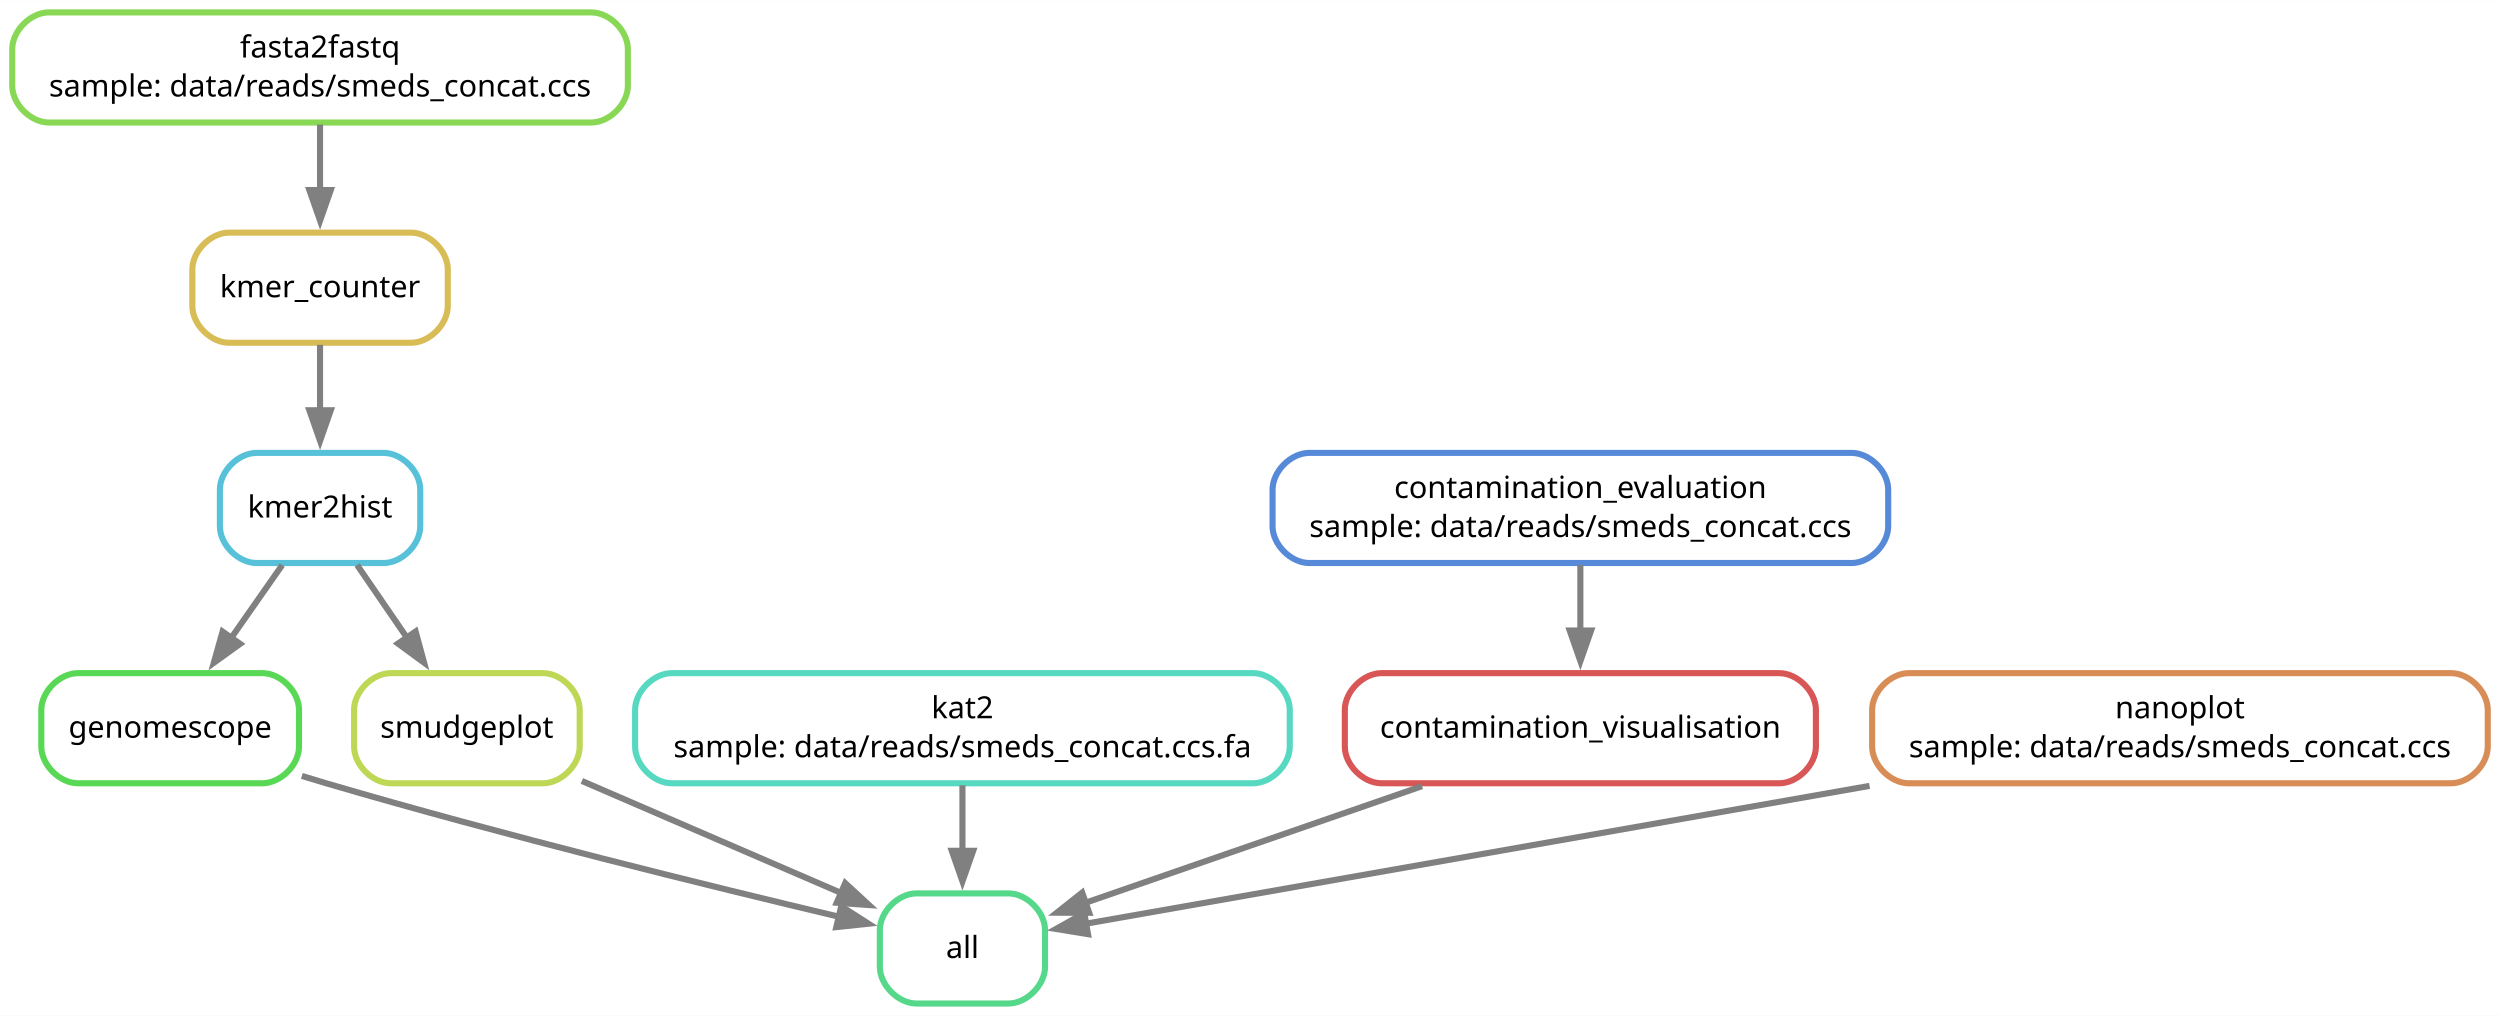
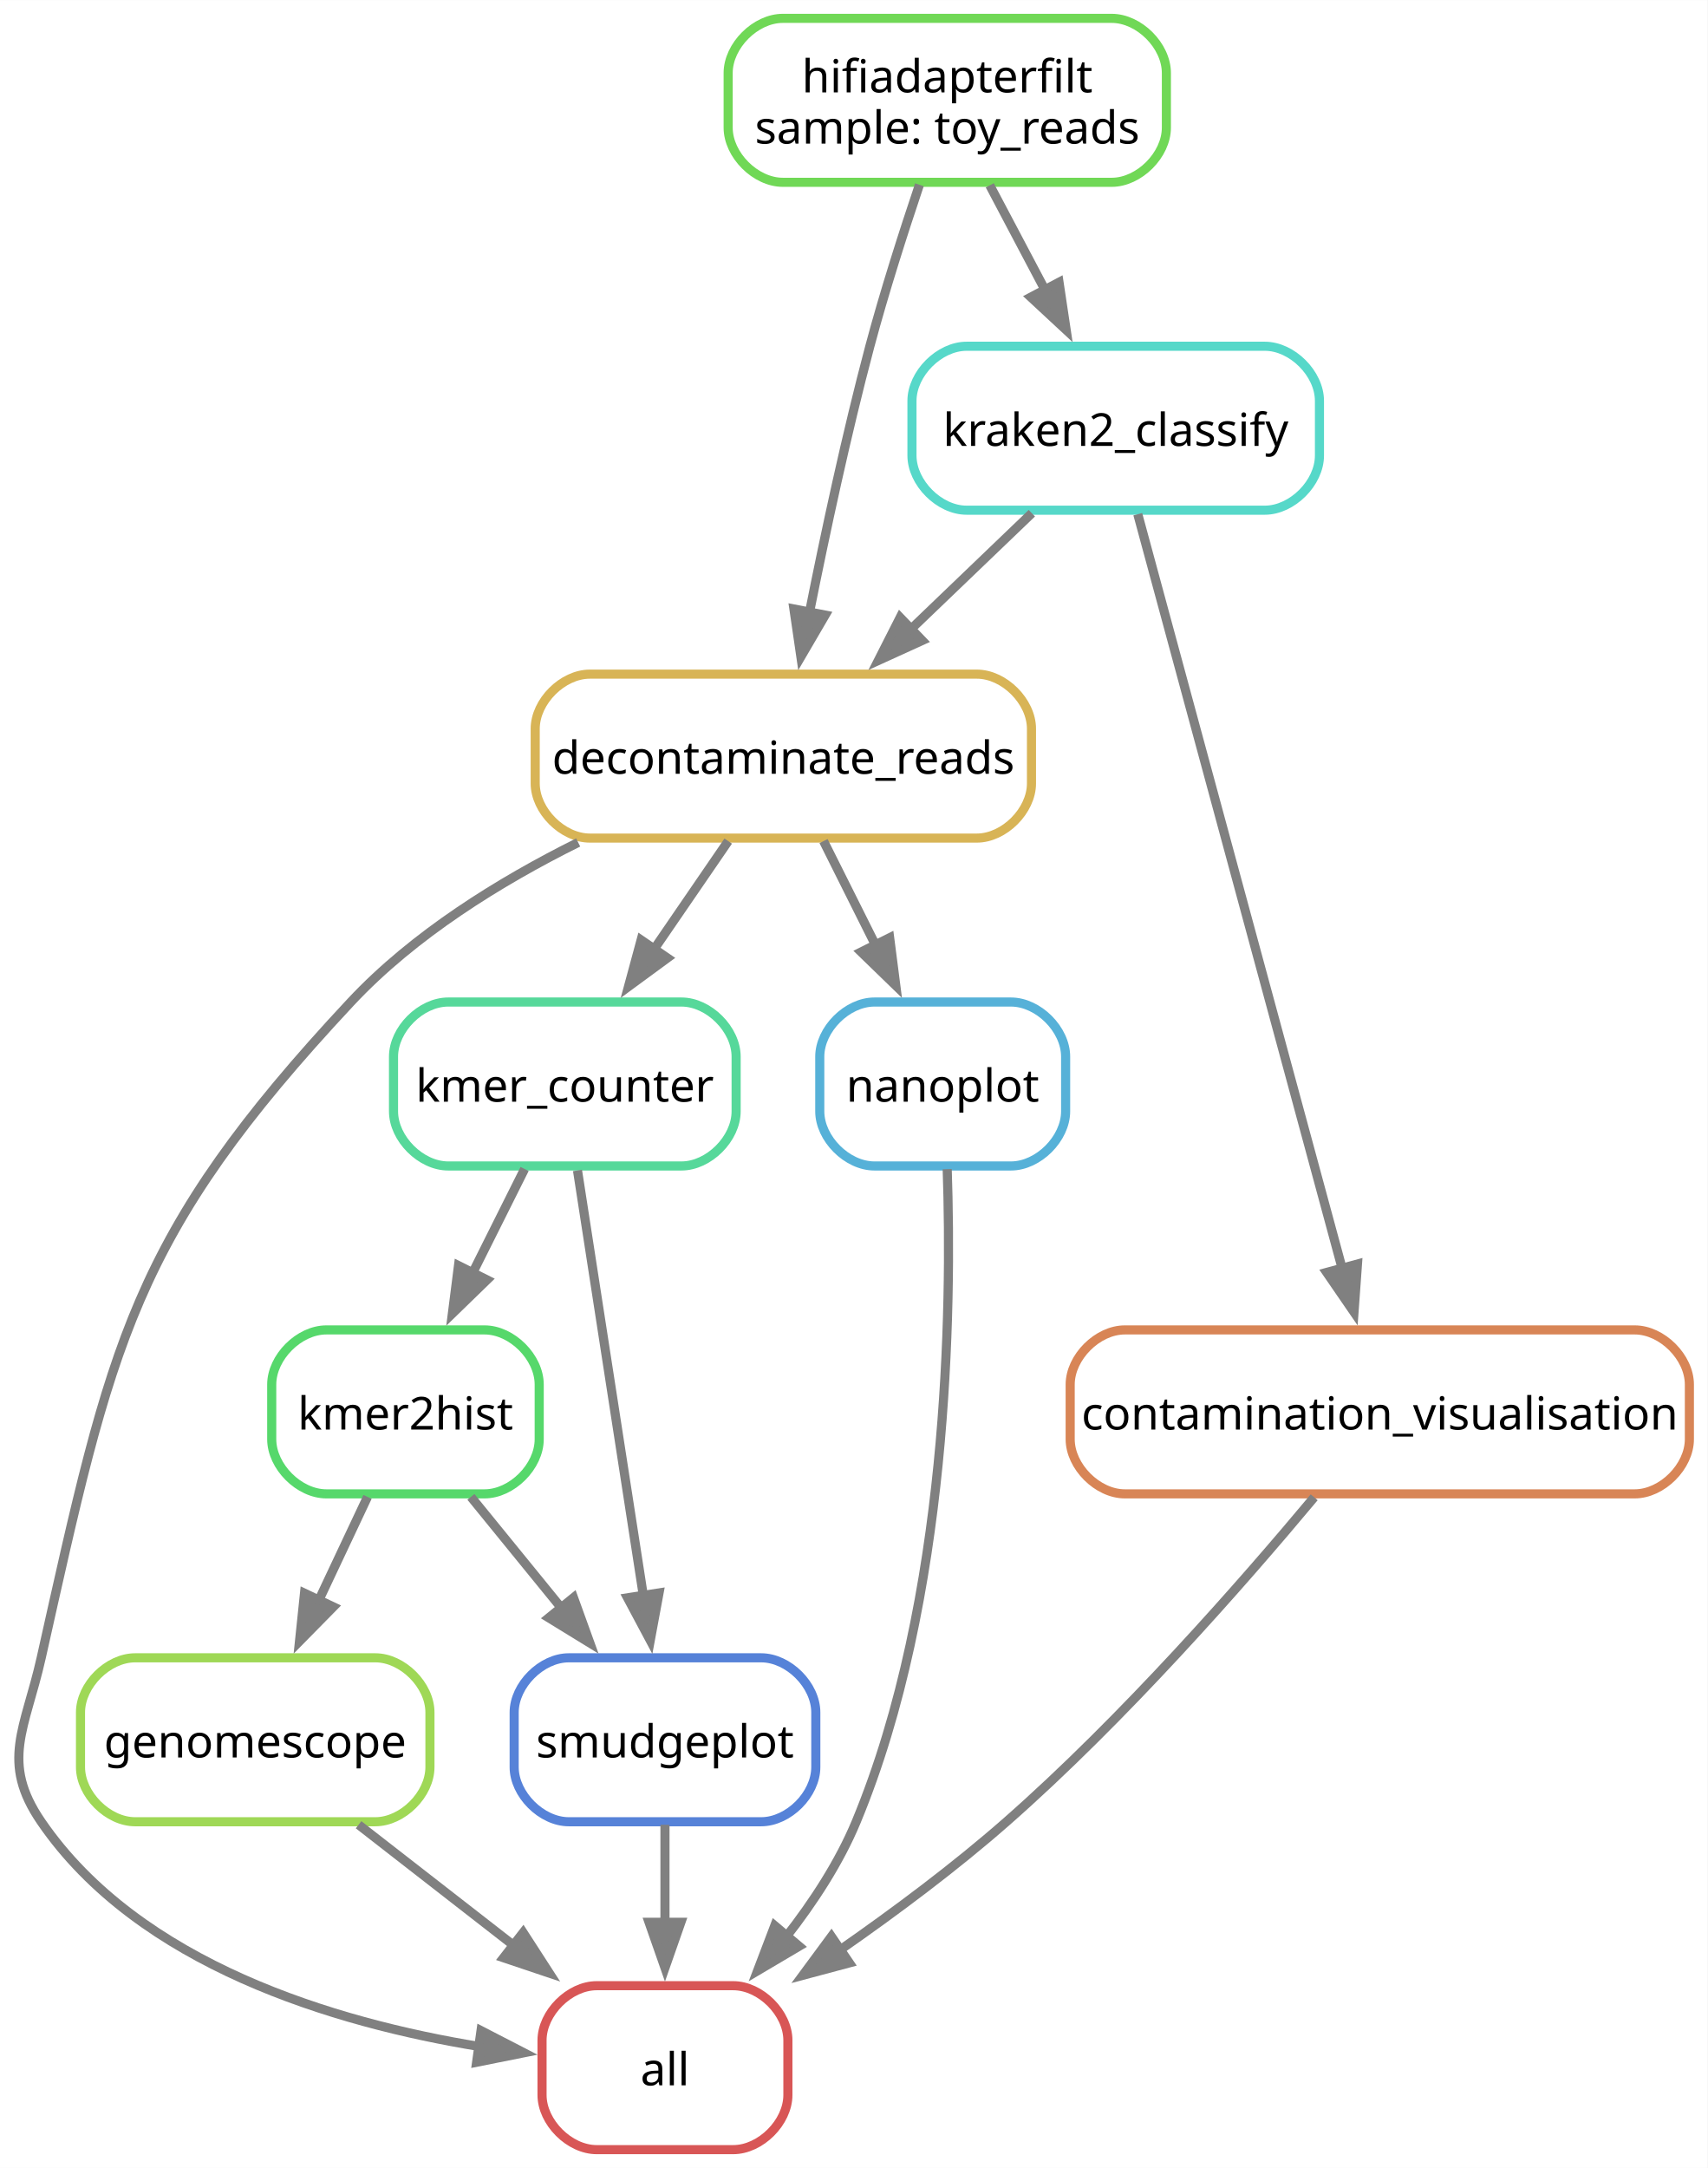
- <svg xmlns="http://www.w3.org/2000/svg" width="817pt" height="332pt" viewBox="0.00 0.00 817.25 332.00">
-   <g id="graph0" class="graph" transform="scale(1 1) rotate(0) translate(4 328)">
-     <polygon fill="white" stroke="none" points="-4,4 -4,-328 813.25,-328 813.25,4 -4,4" />
+ <svg xmlns="http://www.w3.org/2000/svg" width="375pt" height="476pt" viewBox="0.00 0.00 375.05 476.00">
+   <g id="graph0" class="graph" transform="scale(1 1) rotate(0) translate(4 472)">
+     <polygon fill="white" stroke="none" points="-4,4 -4,-472 371.05,-472 371.05,4 -4,4" />
    <g id="node1" class="node">
-       <path fill="none" stroke="#56d88a" stroke-width="2" d="M325.62,-36C325.62,-36 295.62,-36 295.62,-36 289.62,-36 283.62,-30 283.62,-24 283.62,-24 283.62,-12 283.62,-12 283.62,-6 289.62,0 295.62,0 295.62,0 325.62,0 325.62,0 331.62,0 337.62,-6 337.62,-12 337.62,-12 337.62,-24 337.62,-24 337.62,-30 331.62,-36 325.62,-36" />
-       <text text-anchor="middle" x="310.62" y="-14.88" font-family="sans" font-size="10.00">all</text>
+       <path fill="none" stroke="#d85656" stroke-width="2" d="M157.05,-36C157.05,-36 127.05,-36 127.05,-36 121.05,-36 115.05,-30 115.05,-24 115.05,-24 115.05,-12 115.05,-12 115.05,-6 121.05,0 127.05,0 127.05,0 157.05,0 157.05,0 163.05,0 169.05,-6 169.05,-12 169.05,-12 169.05,-24 169.05,-24 169.05,-30 163.05,-36 157.05,-36" />
+       <text text-anchor="middle" x="142.05" y="-14.12" font-family="sans" font-size="10.00">all</text>
    </g>
    <g id="node2" class="node">
-       <path fill="none" stroke="#59d856" stroke-width="2" d="M81.75,-108C81.75,-108 21.5,-108 21.5,-108 15.5,-108 9.5,-102 9.5,-96 9.5,-96 9.5,-84 9.5,-84 9.5,-78 15.5,-72 21.5,-72 21.5,-72 81.75,-72 81.75,-72 87.75,-72 93.75,-78 93.75,-84 93.75,-84 93.75,-96 93.75,-96 93.75,-102 87.75,-108 81.75,-108" />
-       <text text-anchor="middle" x="51.62" y="-86.88" font-family="sans" font-size="10.00">genomescope</text>
+       <path fill="none" stroke="#9fd856" stroke-width="2" d="M78.43,-108C78.43,-108 25.68,-108 25.68,-108 19.68,-108 13.68,-102 13.68,-96 13.68,-96 13.68,-84 13.68,-84 13.68,-78 19.68,-72 25.68,-72 25.68,-72 78.43,-72 78.43,-72 84.43,-72 90.43,-78 90.43,-84 90.43,-84 90.43,-96 90.43,-96 90.43,-102 84.43,-108 78.43,-108" />
+       <text text-anchor="middle" x="52.05" y="-86.12" font-family="sans" font-size="10.00">genomescope</text>
    </g>
    <g id="edge1" class="edge">
-       <path fill="none" stroke="grey" stroke-width="2" d="M94.68,-74.4C97.37,-73.57 100.03,-72.76 102.62,-72 160.5,-55 228.35,-38.31 270.41,-28.33" />
-       <polygon fill="grey" stroke="grey" stroke-width="2" points="270.99,-31.8 279.92,-26.09 269.38,-24.98 270.99,-31.8" />
+       <path fill="none" stroke="grey" stroke-width="2" d="M74.76,-71.34C85.13,-63.27 97.61,-53.57 108.98,-44.72" />
+       <polygon fill="grey" stroke="grey" stroke-width="2" points="110.9,-47.66 116.65,-38.76 106.6,-42.14 110.9,-47.66" />
    </g>
    <g id="node3" class="node">
-       <path fill="none" stroke="#56c1d8" stroke-width="2" d="M121.38,-180C121.38,-180 79.88,-180 79.88,-180 73.88,-180 67.88,-174 67.88,-168 67.88,-168 67.88,-156 67.88,-156 67.88,-150 73.88,-144 79.88,-144 79.88,-144 121.38,-144 121.38,-144 127.38,-144 133.38,-150 133.38,-156 133.38,-156 133.38,-168 133.38,-168 133.38,-174 127.38,-180 121.38,-180" />
-       <text text-anchor="middle" x="100.62" y="-158.88" font-family="sans" font-size="10.00">kmer2hist</text>
+       <path fill="none" stroke="#56d86b" stroke-width="2" d="M102.43,-180C102.43,-180 67.68,-180 67.68,-180 61.68,-180 55.68,-174 55.68,-168 55.68,-168 55.68,-156 55.68,-156 55.68,-150 61.68,-144 67.68,-144 67.68,-144 102.43,-144 102.43,-144 108.43,-144 114.43,-150 114.43,-156 114.43,-156 114.43,-168 114.43,-168 114.43,-174 108.43,-180 102.43,-180" />
+       <text text-anchor="middle" x="85.05" y="-158.12" font-family="sans" font-size="10.00">kmer2hist</text>
    </g>
    <g id="edge6" class="edge">
-       <path fill="none" stroke="grey" stroke-width="2" d="M88.26,-143.34C83.19,-136.1 77.2,-127.53 71.54,-119.45" />
-       <polygon fill="grey" stroke="grey" stroke-width="2" points="74.49,-117.57 65.89,-111.38 68.76,-121.58 74.49,-117.57" />
+       <path fill="none" stroke="grey" stroke-width="2" d="M76.72,-143.34C73.47,-136.43 69.64,-128.31 65.99,-120.56" />
+       <polygon fill="grey" stroke="grey" stroke-width="2" points="69.21,-119.19 61.78,-111.64 62.88,-122.18 69.21,-119.19" />
+     </g>
+     <g id="node8" class="node">
+       <path fill="none" stroke="#5682d8" stroke-width="2" d="M163.18,-108C163.18,-108 120.93,-108 120.93,-108 114.93,-108 108.93,-102 108.93,-96 108.93,-96 108.93,-84 108.93,-84 108.93,-78 114.93,-72 120.93,-72 120.93,-72 163.18,-72 163.18,-72 169.18,-72 175.18,-78 175.18,-84 175.18,-84 175.18,-96 175.18,-96 175.18,-102 169.18,-108 163.18,-108" />
+       <text text-anchor="middle" x="142.05" y="-86.12" font-family="sans" font-size="10.00">smudgeplot</text>
+     </g>
+     <g id="edge12" class="edge">
+       <path fill="none" stroke="grey" stroke-width="2" d="M99.43,-143.34C105.46,-135.93 112.62,-127.14 119.33,-118.9" />
+       <polygon fill="grey" stroke="grey" stroke-width="2" points="121.96,-121.21 125.56,-111.25 116.53,-116.79 121.96,-121.21" />
+     </g>
+     <g id="node4" class="node">
+       <path fill="none" stroke="#56d89a" stroke-width="2" d="M145.68,-252C145.68,-252 94.43,-252 94.43,-252 88.43,-252 82.43,-246 82.43,-240 82.43,-240 82.43,-228 82.43,-228 82.43,-222 88.43,-216 94.43,-216 94.43,-216 145.68,-216 145.68,-216 151.68,-216 157.68,-222 157.68,-228 157.68,-228 157.68,-240 157.68,-240 157.68,-246 151.68,-252 145.68,-252" />
+       <text text-anchor="middle" x="120.05" y="-230.12" font-family="sans" font-size="10.00">kmer_counter</text>
+     </g>
+     <g id="edge7" class="edge">
+       <path fill="none" stroke="grey" stroke-width="2" d="M111.22,-215.34C107.72,-208.34 103.61,-200.12 99.69,-192.28" />
+       <polygon fill="grey" stroke="grey" stroke-width="2" points="102.96,-190.99 95.36,-183.61 96.7,-194.12 102.96,-190.99" />
+     </g>
+     <g id="edge13" class="edge">
+       <path fill="none" stroke="grey" stroke-width="2" d="M122.84,-215.02C126.47,-191.54 132.89,-150.11 137.3,-121.64" />
+       <polygon fill="grey" stroke="grey" stroke-width="2" points="140.75,-122.25 138.82,-111.83 133.83,-121.18 140.75,-122.25" />
+     </g>
+     <g id="node5" class="node">
+       <path fill="none" stroke="#d8b456" stroke-width="2" d="M210.55,-324C210.55,-324 125.55,-324 125.55,-324 119.55,-324 113.55,-318 113.55,-312 113.55,-312 113.55,-300 113.55,-300 113.55,-294 119.55,-288 125.55,-288 125.55,-288 210.55,-288 210.55,-288 216.55,-288 222.55,-294 222.55,-300 222.55,-300 222.55,-312 222.55,-312 222.55,-318 216.55,-324 210.55,-324" />
+       <text text-anchor="middle" x="168.05" y="-302.12" font-family="sans" font-size="10.00">decontaminate_reads</text>
+     </g>
+     <g id="edge5" class="edge">
+       <path fill="none" stroke="grey" stroke-width="2" d="M122.99,-287.04C105.71,-278.45 86.85,-266.76 73.05,-252 24.73,-200.29 20.54,-177.06 5.05,-108 1.55,-92.39 -3.99,-85.2 5.05,-72 26.53,-40.66 69.4,-27.85 101.5,-22.61" />
+       <polygon fill="grey" stroke="grey" stroke-width="2" points="101.65,-26.13 111.07,-21.27 100.68,-19.19 101.65,-26.13" />
+     </g>
+     <g id="edge8" class="edge">
+       <path fill="none" stroke="grey" stroke-width="2" d="M155.94,-287.34C150.97,-280.1 145.1,-271.53 139.56,-263.45" />
+       <polygon fill="grey" stroke="grey" stroke-width="2" points="142.58,-261.67 134.04,-255.4 136.81,-265.62 142.58,-261.67" />
+     </g>
+     <g id="node10" class="node">
+       <path fill="none" stroke="#56b1d8" stroke-width="2" d="M218.05,-252C218.05,-252 188.05,-252 188.05,-252 182.05,-252 176.05,-246 176.05,-240 176.05,-240 176.05,-228 176.05,-228 176.05,-222 182.05,-216 188.05,-216 188.05,-216 218.05,-216 218.05,-216 224.05,-216 230.05,-222 230.05,-228 230.05,-228 230.05,-240 230.05,-240 230.05,-246 224.05,-252 218.05,-252" />
+       <text text-anchor="middle" x="203.05" y="-230.12" font-family="sans" font-size="10.00">nanoplot</text>
+     </g>
+     <g id="edge15" class="edge">
+       <path fill="none" stroke="grey" stroke-width="2" d="M176.88,-287.34C180.38,-280.34 184.49,-272.12 188.41,-264.28" />
+       <polygon fill="grey" stroke="grey" stroke-width="2" points="191.4,-266.12 192.75,-255.61 185.14,-262.99 191.4,-266.12" />
    </g>
    <g id="node6" class="node">
-       <path fill="none" stroke="#bed856" stroke-width="2" d="M173.5,-108C173.5,-108 123.75,-108 123.75,-108 117.75,-108 111.75,-102 111.75,-96 111.75,-96 111.75,-84 111.75,-84 111.75,-78 117.75,-72 123.75,-72 123.75,-72 173.5,-72 173.5,-72 179.5,-72 185.5,-78 185.5,-84 185.5,-84 185.5,-96 185.5,-96 185.5,-102 179.5,-108 173.5,-108" />
-       <text text-anchor="middle" x="148.62" y="-86.88" font-family="sans" font-size="10.00">smudgeplot</text>
+       <path fill="none" stroke="#70d856" stroke-width="2" d="M240.18,-468C240.18,-468 167.93,-468 167.93,-468 161.93,-468 155.93,-462 155.93,-456 155.93,-456 155.93,-444 155.93,-444 155.93,-438 161.93,-432 167.93,-432 167.93,-432 240.18,-432 240.18,-432 246.18,-432 252.18,-438 252.18,-444 252.18,-444 252.18,-456 252.18,-456 252.18,-462 246.18,-468 240.18,-468" />
+       <text text-anchor="middle" x="204.05" y="-451.75" font-family="sans" font-size="10.00">hifiadapterfilt</text>
+       <text text-anchor="middle" x="204.05" y="-440.5" font-family="sans" font-size="10.00">sample: toy_reads</text>
    </g>
    <g id="edge9" class="edge">
-       <path fill="none" stroke="grey" stroke-width="2" d="M112.74,-143.34C117.7,-136.1 123.57,-127.53 129.12,-119.45" />
-       <polygon fill="grey" stroke="grey" stroke-width="2" points="131.87,-121.62 134.64,-111.4 126.1,-117.67 131.87,-121.62" />
+       <path fill="none" stroke="grey" stroke-width="2" d="M197.94,-431.46C194.49,-421.2 190.24,-407.95 187.05,-396 181.92,-376.73 177.23,-354.82 173.79,-337.56" />
+       <polygon fill="grey" stroke="grey" stroke-width="2" points="177.24,-336.97 171.9,-327.83 170.37,-338.31 177.24,-336.97" />
    </g>
-     <g id="node4" class="node">
-       <path fill="none" stroke="#d8bc56" stroke-width="2" d="M130.38,-252C130.38,-252 70.88,-252 70.88,-252 64.88,-252 58.88,-246 58.88,-240 58.88,-240 58.88,-228 58.88,-228 58.88,-222 64.88,-216 70.88,-216 70.88,-216 130.38,-216 130.38,-216 136.38,-216 142.38,-222 142.38,-228 142.38,-228 142.38,-240 142.38,-240 142.38,-246 136.38,-252 130.38,-252" />
-       <text text-anchor="middle" x="100.62" y="-230.88" font-family="sans" font-size="10.00">kmer_counter</text>
+     <g id="node7" class="node">
+       <path fill="none" stroke="#56d8c9" stroke-width="2" d="M273.8,-396C273.8,-396 208.3,-396 208.3,-396 202.3,-396 196.3,-390 196.3,-384 196.3,-384 196.3,-372 196.3,-372 196.3,-366 202.3,-360 208.3,-360 208.3,-360 273.8,-360 273.8,-360 279.8,-360 285.8,-366 285.8,-372 285.8,-372 285.8,-384 285.8,-384 285.8,-390 279.8,-396 273.8,-396" />
+       <text text-anchor="middle" x="241.05" y="-374.12" font-family="sans" font-size="10.00">kraken2_classify</text>
    </g>
-     <g id="edge7" class="edge">
-       <path fill="none" stroke="grey" stroke-width="2" d="M100.62,-215.34C100.62,-208.75 100.62,-201.08 100.62,-193.67" />
-       <polygon fill="grey" stroke="grey" stroke-width="2" points="104.13,-193.93 100.63,-183.93 97.13,-193.93 104.13,-193.93" />
+     <g id="edge11" class="edge">
+       <path fill="none" stroke="grey" stroke-width="2" d="M213.39,-431.34C217.08,-424.34 221.43,-416.12 225.57,-408.28" />
+       <polygon fill="grey" stroke="grey" stroke-width="2" points="228.6,-410.05 230.17,-399.58 222.41,-406.78 228.6,-410.05" />
    </g>
-     <g id="node5" class="node">
-       <path fill="none" stroke="#88d856" stroke-width="2" d="M189.25,-324C189.25,-324 12,-324 12,-324 6,-324 0,-318 0,-312 0,-312 0,-300 0,-300 0,-294 6,-288 12,-288 12,-288 189.25,-288 189.25,-288 195.25,-288 201.25,-294 201.25,-300 201.25,-300 201.25,-312 201.25,-312 201.25,-318 195.25,-324 189.25,-324" />
-       <text text-anchor="middle" x="100.62" y="-309.25" font-family="sans" font-size="10.00">fasta2fastq</text>
-       <text text-anchor="middle" x="100.62" y="-296.5" font-family="sans" font-size="10.00">sample: data/reads/smeds_concat.ccs</text>
+     <g id="edge10" class="edge">
+       <path fill="none" stroke="grey" stroke-width="2" d="M222.63,-359.34C214.57,-351.6 204.93,-342.36 196.01,-333.81" />
+       <polygon fill="grey" stroke="grey" stroke-width="2" points="198.55,-331.39 188.91,-327 193.7,-336.44 198.55,-331.39" />
    </g>
-     <g id="edge8" class="edge">
-       <path fill="none" stroke="grey" stroke-width="2" d="M100.62,-287.34C100.62,-280.75 100.62,-273.08 100.62,-265.67" />
-       <polygon fill="grey" stroke="grey" stroke-width="2" points="104.13,-265.93 100.63,-255.93 97.13,-265.93 104.13,-265.93" />
+     <g id="node9" class="node">
+       <path fill="none" stroke="#d88556" stroke-width="2" d="M355.05,-180C355.05,-180 243.05,-180 243.05,-180 237.05,-180 231.05,-174 231.05,-168 231.05,-168 231.05,-156 231.05,-156 231.05,-150 237.05,-144 243.05,-144 243.05,-144 355.05,-144 355.05,-144 361.05,-144 367.05,-150 367.05,-156 367.05,-156 367.05,-168 367.05,-168 367.05,-174 361.05,-180 355.05,-180" />
+       <text text-anchor="middle" x="299.05" y="-158.12" font-family="sans" font-size="10.00">contamination_visualisation</text>
+     </g>
+     <g id="edge14" class="edge">
+       <path fill="none" stroke="grey" stroke-width="2" d="M245.9,-359.12C255.81,-322.54 278.52,-238.77 290.8,-193.45" />
+       <polygon fill="grey" stroke="grey" stroke-width="2" points="294.15,-194.47 293.39,-183.9 287.39,-192.63 294.15,-194.47" />
    </g>
    <g id="edge2" class="edge">
-       <path fill="none" stroke="grey" stroke-width="2" d="M186.2,-72.76C211.7,-61.75 245.35,-47.21 271.22,-36.03" />
-       <polygon fill="grey" stroke="grey" stroke-width="2" points="272.3,-39.37 280.09,-32.19 269.52,-32.95 272.3,-39.37" />
-     </g>
-     <g id="node7" class="node">
-       <path fill="none" stroke="#56d8c1" stroke-width="2" d="M405.62,-108C405.62,-108 215.62,-108 215.62,-108 209.62,-108 203.62,-102 203.62,-96 203.62,-96 203.62,-84 203.62,-84 203.62,-78 209.62,-72 215.62,-72 215.62,-72 405.62,-72 405.62,-72 411.62,-72 417.62,-78 417.62,-84 417.62,-84 417.62,-96 417.62,-96 417.62,-102 411.62,-108 405.62,-108" />
-       <text text-anchor="middle" x="310.62" y="-93.25" font-family="sans" font-size="10.00">kat2</text>
-       <text text-anchor="middle" x="310.62" y="-80.5" font-family="sans" font-size="10.00">sample: data/reads/smeds_concat.ccs.fa</text>
+       <path fill="none" stroke="grey" stroke-width="2" d="M142.05,-71.34C142.05,-64.75 142.05,-57.08 142.05,-49.67" />
+       <polygon fill="grey" stroke="grey" stroke-width="2" points="145.55,-49.93 142.05,-39.93 138.55,-49.93 145.55,-49.93" />
    </g>
    <g id="edge3" class="edge">
-       <path fill="none" stroke="grey" stroke-width="2" d="M310.62,-71.34C310.62,-64.75 310.62,-57.08 310.62,-49.67" />
-       <polygon fill="grey" stroke="grey" stroke-width="2" points="314.13,-49.93 310.63,-39.93 307.13,-49.93 314.13,-49.93" />
-     </g>
-     <g id="node8" class="node">
-       <path fill="none" stroke="#d85656" stroke-width="2" d="M577.62,-108C577.62,-108 447.62,-108 447.62,-108 441.62,-108 435.62,-102 435.62,-96 435.62,-96 435.62,-84 435.62,-84 435.62,-78 441.62,-72 447.62,-72 447.62,-72 577.62,-72 577.62,-72 583.62,-72 589.62,-78 589.62,-84 589.62,-84 589.62,-96 589.62,-96 589.62,-102 583.62,-108 577.62,-108" />
-       <text text-anchor="middle" x="512.62" y="-86.88" font-family="sans" font-size="10.00">contamination_visualisation</text>
+       <path fill="none" stroke="grey" stroke-width="2" d="M284.64,-143.25C268.99,-124.5 242.78,-94.6 217.05,-72 205.77,-62.09 192.64,-52.3 180.55,-43.88" />
+       <polygon fill="grey" stroke="grey" stroke-width="2" points="182.55,-41.01 172.32,-38.28 178.61,-46.8 182.55,-41.01" />
    </g>
    <g id="edge4" class="edge">
-       <path fill="none" stroke="grey" stroke-width="2" d="M460.87,-71.06C426.66,-59.21 382.46,-43.89 350.88,-32.95" />
-       <polygon fill="grey" stroke="grey" stroke-width="2" points="352.06,-29.65 341.46,-29.69 349.77,-36.27 352.06,-29.65" />
-     </g>
-     <g id="node9" class="node">
-       <path fill="none" stroke="#568ad8" stroke-width="2" d="M601.25,-180C601.25,-180 424,-180 424,-180 418,-180 412,-174 412,-168 412,-168 412,-156 412,-156 412,-150 418,-144 424,-144 424,-144 601.25,-144 601.25,-144 607.25,-144 613.25,-150 613.25,-156 613.25,-156 613.25,-168 613.25,-168 613.25,-174 607.25,-180 601.25,-180" />
-       <text text-anchor="middle" x="512.62" y="-165.25" font-family="sans" font-size="10.00">contamination_evaluation</text>
-       <text text-anchor="middle" x="512.62" y="-152.5" font-family="sans" font-size="10.00">sample: data/reads/smeds_concat.ccs</text>
-     </g>
-     <g id="edge10" class="edge">
-       <path fill="none" stroke="grey" stroke-width="2" d="M512.62,-143.34C512.62,-136.75 512.62,-129.08 512.62,-121.67" />
-       <polygon fill="grey" stroke="grey" stroke-width="2" points="516.13,-121.93 512.63,-111.93 509.13,-121.93 516.13,-121.93" />
-     </g>
-     <g id="node10" class="node">
-       <path fill="none" stroke="#d88d56" stroke-width="2" d="M797.25,-108C797.25,-108 620,-108 620,-108 614,-108 608,-102 608,-96 608,-96 608,-84 608,-84 608,-78 614,-72 620,-72 620,-72 797.25,-72 797.25,-72 803.25,-72 809.25,-78 809.25,-84 809.25,-84 809.25,-96 809.25,-96 809.25,-102 803.25,-108 797.25,-108" />
-       <text text-anchor="middle" x="708.62" y="-93.25" font-family="sans" font-size="10.00">nanoplot</text>
-       <text text-anchor="middle" x="708.62" y="-80.5" font-family="sans" font-size="10.00">sample: data/reads/smeds_concat.ccs</text>
-     </g>
-     <g id="edge5" class="edge">
-       <path fill="none" stroke="grey" stroke-width="2" d="M607.16,-71.15C523.87,-56.51 410.3,-36.53 350.77,-26.06" />
-       <polygon fill="grey" stroke="grey" stroke-width="2" points="351.67,-22.67 341.21,-24.38 350.46,-29.56 351.67,-22.67" />
+       <path fill="none" stroke="grey" stroke-width="2" d="M204.04,-215.3C205.08,-184.79 204.35,-120.86 184.05,-72 180.33,-63.06 174.65,-54.37 168.66,-46.71" />
+       <polygon fill="grey" stroke="grey" stroke-width="2" points="171.51,-44.67 162.39,-39.28 166.16,-49.18 171.51,-44.67" />
    </g>
  </g>
</svg>
